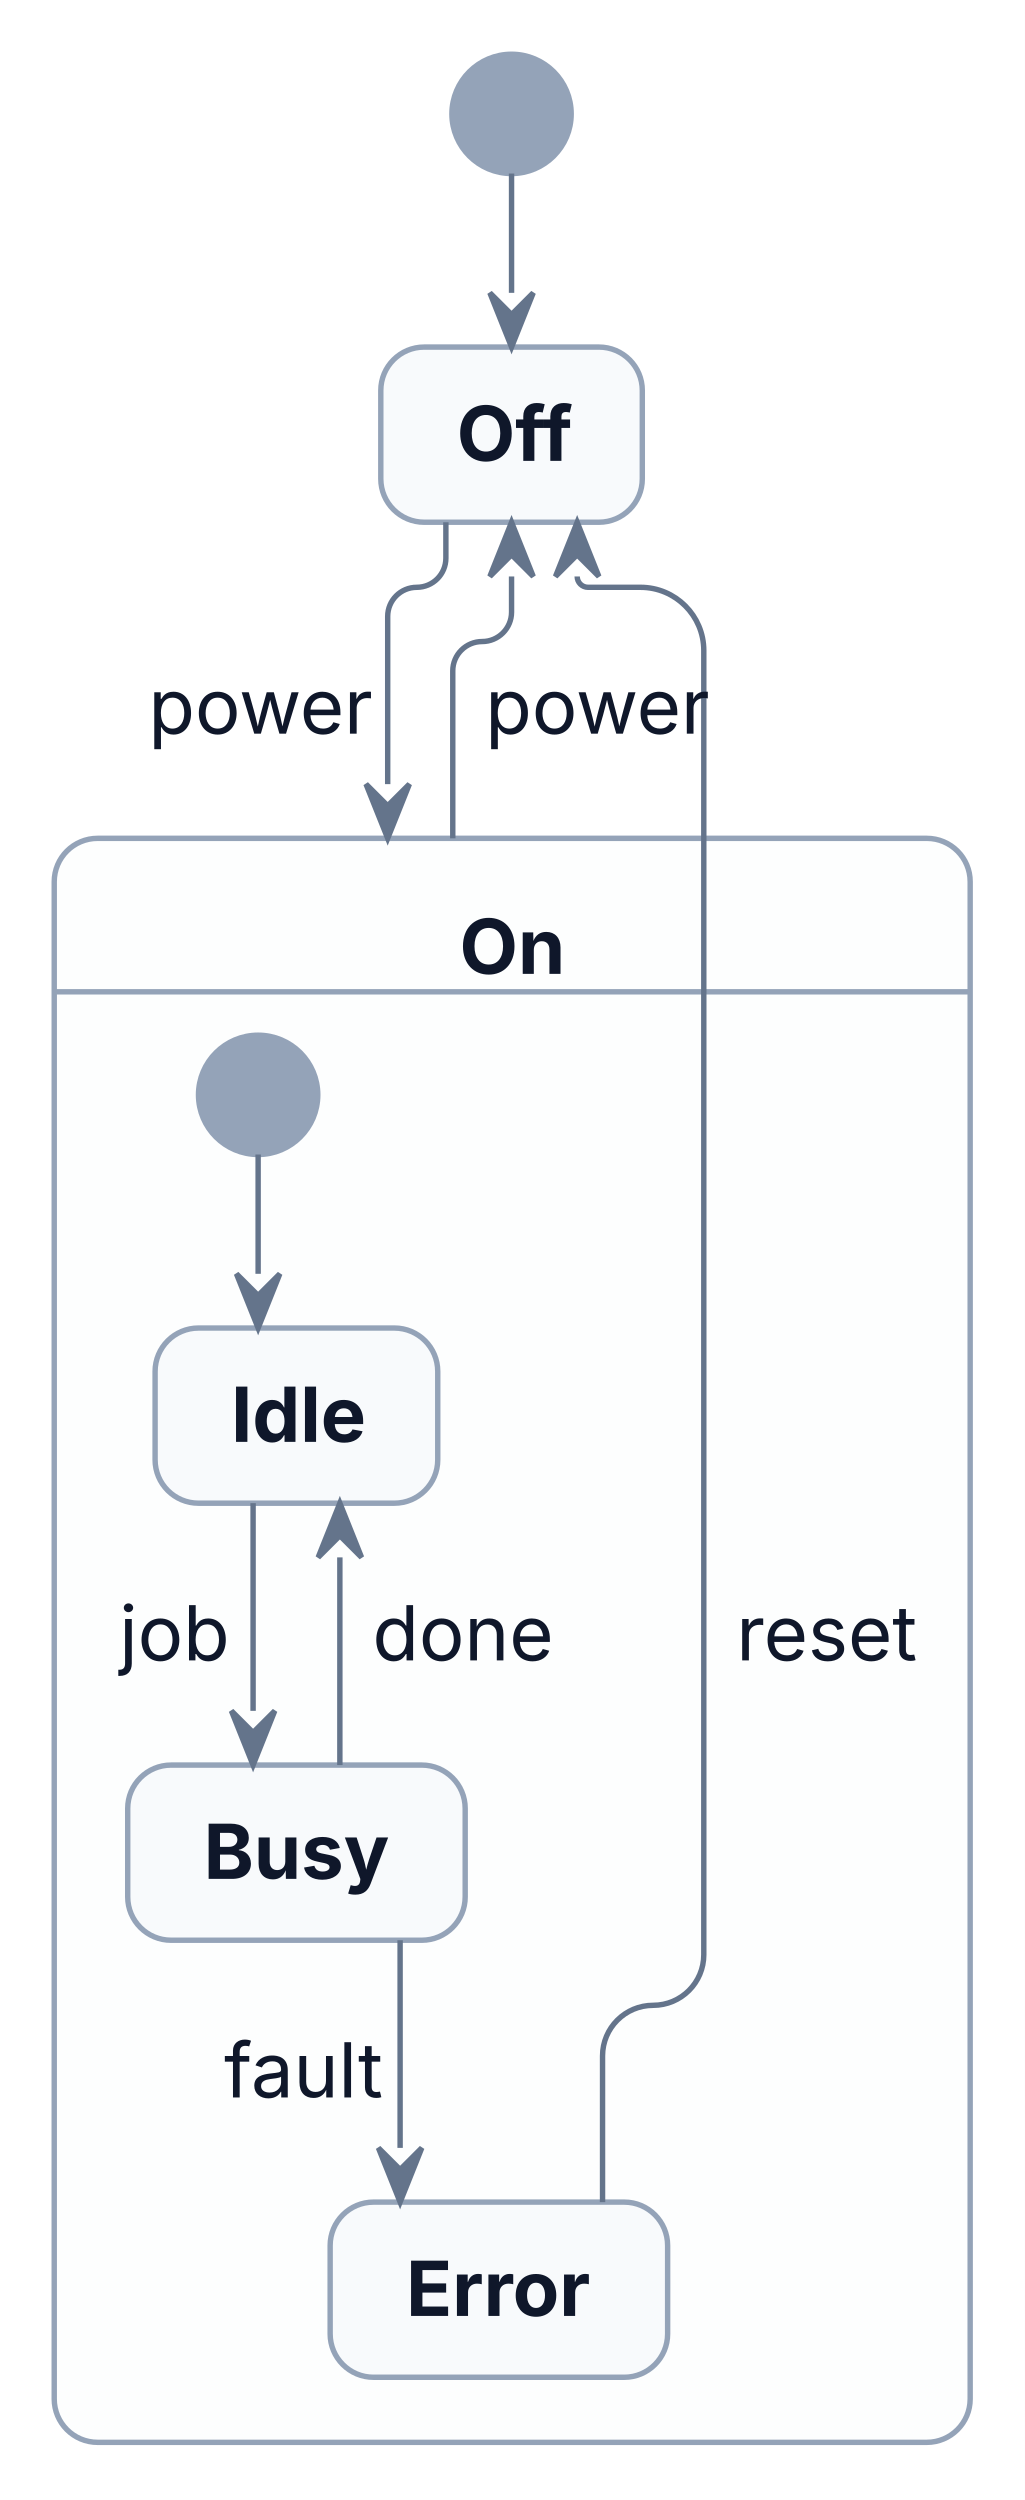
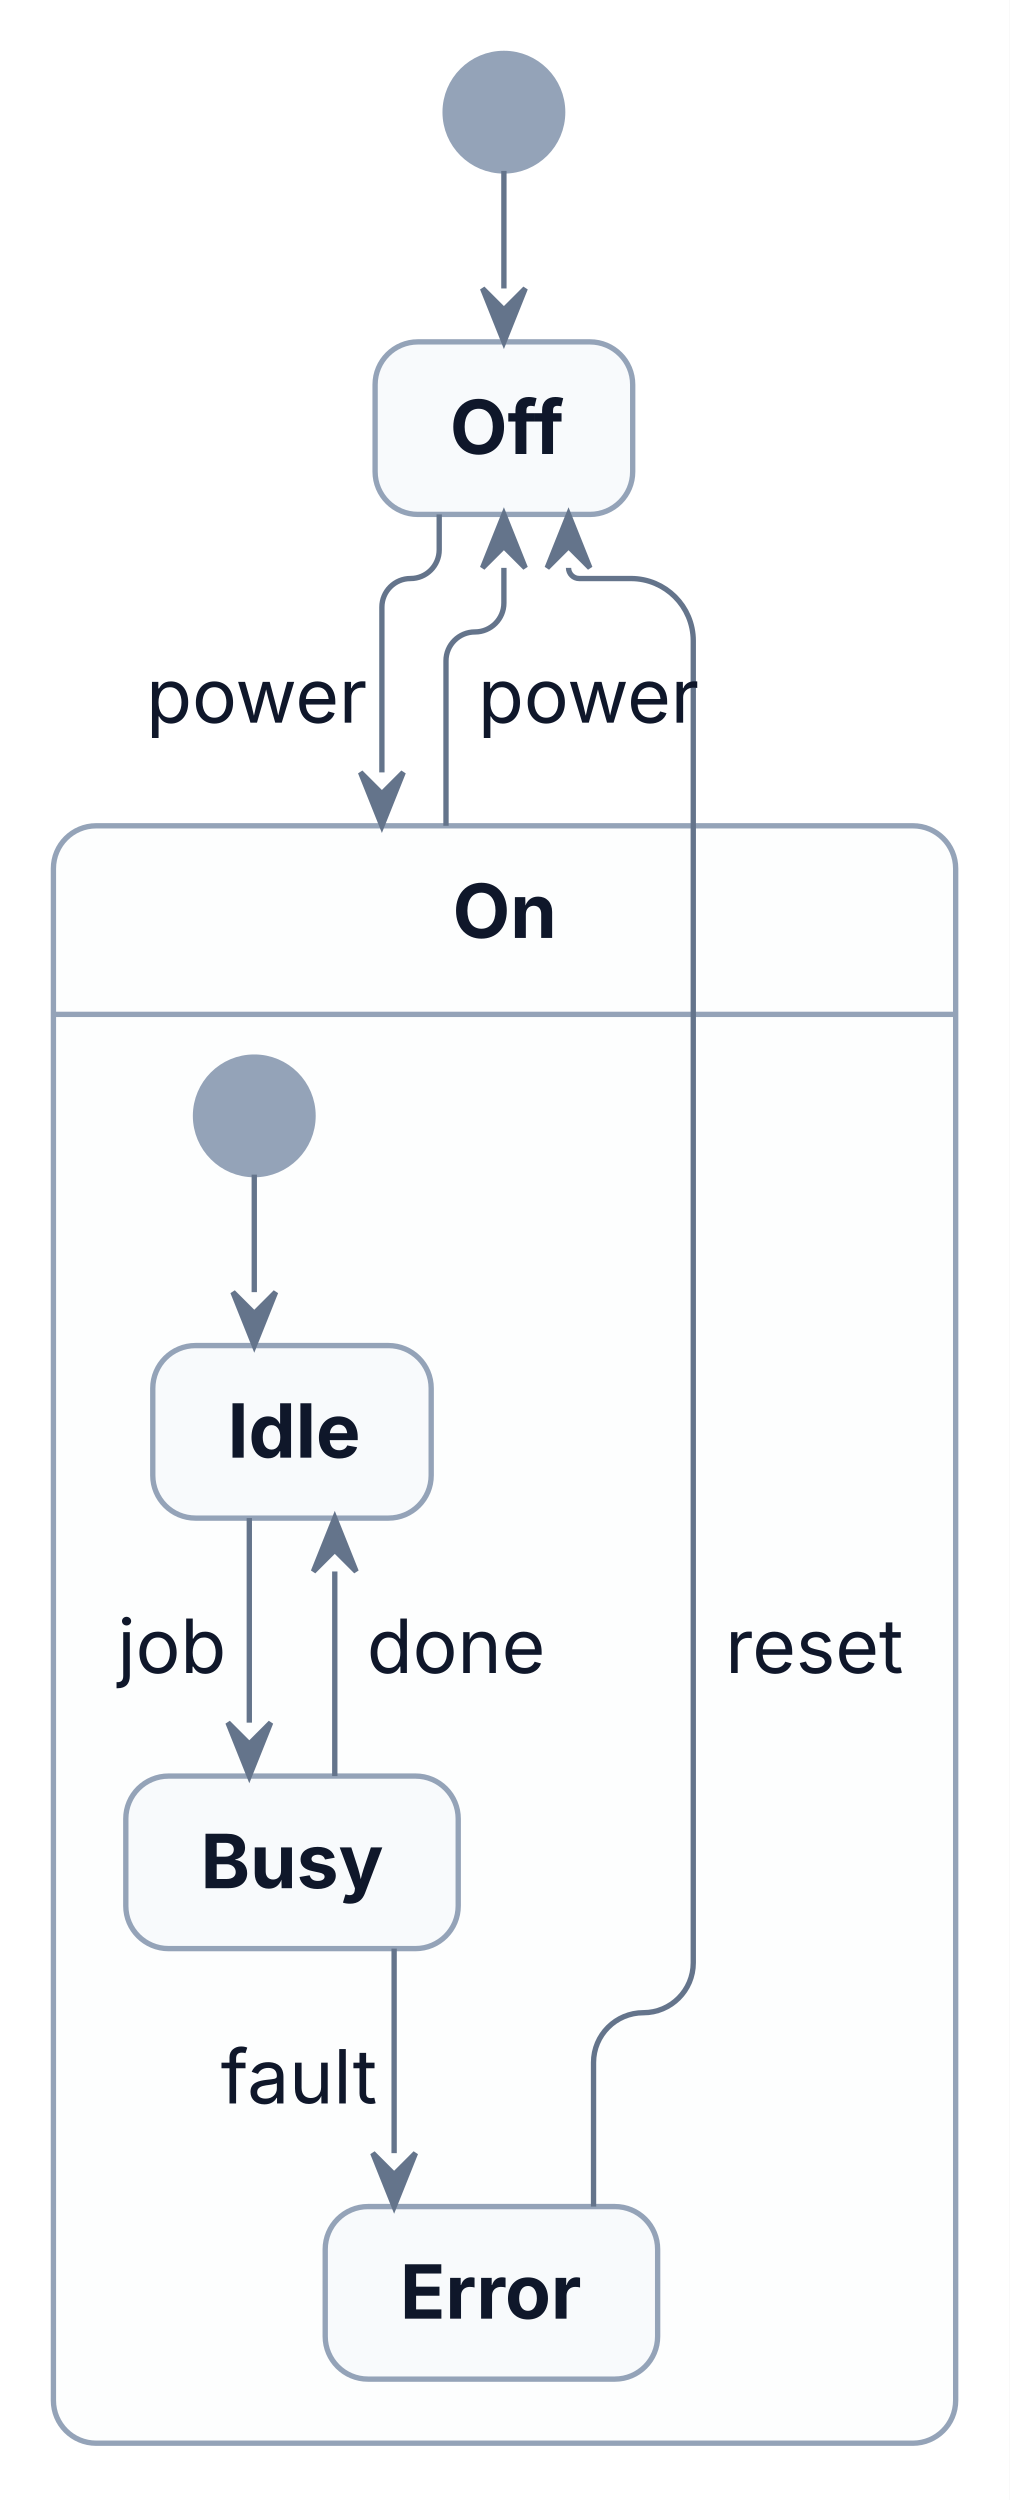
- <svg xmlns="http://www.w3.org/2000/svg" width="189" height="461" viewBox="0 0 189 461">
-   <rect x="0" y="0" width="189" height="461" fill="#FFFFFF" />
+ <svg xmlns="http://www.w3.org/2000/svg" width="189" height="468" viewBox="0 0 189 468">
+   <rect x="0" y="0" width="189" height="468" fill="#FFFFFF" />
  <g transform="translate(10,10)">
    <g>
      <ellipse cx="84.33" cy="11" rx="11" ry="11" fill="#94A3B8" stroke="#94A3B8" stroke-width="1" />
      <rect x="60.22" y="54" width="48.22" height="32.3" rx="8" ry="8" fill="#F8FAFC" stroke="#94A3B8" stroke-width="1" />
-       <rect x="0" y="144.59" width="168.9" height="295.78" rx="8" ry="8" fill="#FDFEFE" stroke="#94A3B8" stroke-width="1" />
-       <line x1="0" y1="172.89" x2="168.9" y2="172.89" fill="none" stroke="#94A3B8" stroke-width="1" />
-       <ellipse cx="37.6" cy="191.89" rx="11" ry="11" fill="#94A3B8" stroke="#94A3B8" stroke-width="1" />
-       <rect x="18.6" y="234.89" width="52.12" height="32.3" rx="8" ry="8" fill="#F8FAFC" stroke="#94A3B8" stroke-width="1" />
-       <rect x="13.55" y="315.48" width="62.23" height="32.3" rx="8" ry="8" fill="#F8FAFC" stroke="#94A3B8" stroke-width="1" />
-       <rect x="50.88" y="396.07" width="62.23" height="32.3" rx="8" ry="8" fill="#F8FAFC" stroke="#94A3B8" stroke-width="1" />
+       <rect x="0" y="144.59" width="168.9" height="302.78" rx="8" ry="8" fill="#FDFEFE" stroke="#94A3B8" stroke-width="1" />
+       <line x1="0" y1="179.89" x2="168.9" y2="179.89" fill="none" stroke="#94A3B8" stroke-width="1" />
+       <ellipse cx="37.6" cy="198.89" rx="11" ry="11" fill="#94A3B8" stroke="#94A3B8" stroke-width="1" />
+       <rect x="18.6" y="241.89" width="52.12" height="32.3" rx="8" ry="8" fill="#F8FAFC" stroke="#94A3B8" stroke-width="1" />
+       <rect x="13.55" y="322.48" width="62.23" height="32.3" rx="8" ry="8" fill="#F8FAFC" stroke="#94A3B8" stroke-width="1" />
+       <rect x="50.88" y="403.07" width="62.23" height="32.3" rx="8" ry="8" fill="#F8FAFC" stroke="#94A3B8" stroke-width="1" />
    </g>
    <g id="lines">
      <polyline points="84.33,22 84.33,44" fill="none" stroke="#64748B" stroke-width="1" />
      <path d="M72.22,86.3 L72.22,92.93 C72.22,95.89 69.82,98.3 66.85,98.3 L66.85,98.3 C63.89,98.3 61.49,100.7 61.49,103.66 L61.49,134.59" fill="none" stroke="#64748B" stroke-width="1" />
      <path d="M73.49,144.59 L73.49,113.71 C73.49,110.72 75.92,108.3 78.91,108.3 L78.91,108.3 C81.9,108.3 84.33,105.87 84.33,102.88 L84.33,96.3" fill="none" stroke="#64748B" stroke-width="1" />
-       <path d="M101.11,396.07 L101.11,369.11 C101.11,363.95 105.29,359.78 110.44,359.78 L110.44,359.78 C115.6,359.78 119.78,355.6 119.78,350.44 L119.78,109.97 C119.78,103.52 114.55,98.3 108.1,98.3 L98.43,98.3 C97.33,98.3 96.43,97.4 96.43,96.3 L96.43,96.3" fill="none" stroke="#64748B" stroke-width="1" />
-       <polyline points="37.6,202.89 37.6,224.89" fill="none" stroke="#64748B" stroke-width="1" />
-       <polyline points="36.67,267.18 36.67,305.48" fill="none" stroke="#64748B" stroke-width="1" />
-       <polyline points="52.67,315.48 52.67,277.18" fill="none" stroke="#64748B" stroke-width="1" />
-       <polyline points="63.78,347.78 63.78,386.07" fill="none" stroke="#64748B" stroke-width="1" />
+       <path d="M101.11,403.07 L101.11,376.11 C101.11,370.95 105.29,366.78 110.44,366.78 L110.44,366.78 C115.6,366.78 119.78,362.6 119.78,357.44 L119.78,109.97 C119.78,103.52 114.55,98.3 108.1,98.3 L98.43,98.3 C97.33,98.3 96.43,97.4 96.43,96.3 L96.43,96.3" fill="none" stroke="#64748B" stroke-width="1" />
+       <polyline points="37.6,209.89 37.6,231.89" fill="none" stroke="#64748B" stroke-width="1" />
+       <polyline points="36.67,274.18 36.67,312.48" fill="none" stroke="#64748B" stroke-width="1" />
+       <polyline points="52.67,322.48 52.67,284.18" fill="none" stroke="#64748B" stroke-width="1" />
+       <polyline points="63.78,354.78 63.78,393.07" fill="none" stroke="#64748B" stroke-width="1" />
      <polygon points="80.33,44 84.33,54 88.33,44 84.33,48" fill="#64748B" stroke="#64748B" stroke-width="1" />
      <polygon points="57.49,134.59 61.49,144.59 65.49,134.59 61.49,138.59" fill="#64748B" stroke="#64748B" stroke-width="1" />
      <polygon points="88.33,96.3 84.33,86.3 80.33,96.3 84.33,92.3" fill="#64748B" stroke="#64748B" stroke-width="1" />
      <polygon points="100.43,96.3 96.43,86.3 92.43,96.3 96.43,92.3" fill="#64748B" stroke="#64748B" stroke-width="1" />
-       <polygon points="33.6,224.89 37.6,234.89 41.6,224.89 37.6,228.89" fill="#64748B" stroke="#64748B" stroke-width="1" />
-       <polygon points="32.67,305.48 36.67,315.48 40.67,305.48 36.67,309.48" fill="#64748B" stroke="#64748B" stroke-width="1" />
-       <polygon points="56.67,277.18 52.67,267.18 48.67,277.18 52.67,273.18" fill="#64748B" stroke="#64748B" stroke-width="1" />
-       <polygon points="59.78,386.07 63.78,396.07 67.78,386.07 63.78,390.07" fill="#64748B" stroke="#64748B" stroke-width="1" />
+       <polygon points="33.6,231.89 37.6,241.89 41.6,231.89 37.6,235.89" fill="#64748B" stroke="#64748B" stroke-width="1" />
+       <polygon points="32.67,312.48 36.67,322.48 40.67,312.48 36.67,316.48" fill="#64748B" stroke="#64748B" stroke-width="1" />
+       <polygon points="56.67,284.18 52.67,274.18 48.67,284.18 52.67,280.18" fill="#64748B" stroke="#64748B" stroke-width="1" />
+       <polygon points="59.78,393.07 63.78,403.07 67.78,393.07 63.78,397.07" fill="#64748B" stroke="#64748B" stroke-width="1" />
    </g>
    <g>
      <text font-family="Inter, ui-sans-serif, system-ui, -apple-system, Segoe UI, DejaVu Sans, Liberation Sans, sans-serif, Noto Color Emoji, Apple Color Emoji, Segoe UI Emoji" xml:space="preserve">
        <tspan x="74.22" y="74.99" font-size="14" fill="#0F172A" font-weight="bold" textLength="20.22" lengthAdjust="spacing">Off</tspan>
      </text>
      <text font-family="Inter, ui-sans-serif, system-ui, -apple-system, Segoe UI, DejaVu Sans, Liberation Sans, sans-serif, Noto Color Emoji, Apple Color Emoji, Segoe UI Emoji" xml:space="preserve">
-         <tspan x="74.73" y="169.58" font-size="14" fill="#0F172A" font-weight="bold" textLength="19.45" lengthAdjust="spacing">On</tspan>
+         <tspan x="74.73" y="165.58" font-size="14" fill="#0F172A" font-weight="bold" textLength="19.45" lengthAdjust="spacing">On</tspan>
      </text>
      <text font-family="Inter, ui-sans-serif, system-ui, -apple-system, Segoe UI, DejaVu Sans, Liberation Sans, sans-serif, Noto Color Emoji, Apple Color Emoji, Segoe UI Emoji" xml:space="preserve">
-         <tspan x="32.6" y="255.88" font-size="14" fill="#0F172A" font-weight="bold" textLength="24.12" lengthAdjust="spacing">Idle</tspan>
+         <tspan x="32.6" y="262.88" font-size="14" fill="#0F172A" font-weight="bold" textLength="24.12" lengthAdjust="spacing">Idle</tspan>
      </text>
      <text font-family="Inter, ui-sans-serif, system-ui, -apple-system, Segoe UI, DejaVu Sans, Liberation Sans, sans-serif, Noto Color Emoji, Apple Color Emoji, Segoe UI Emoji" xml:space="preserve">
-         <tspan x="27.55" y="336.47" font-size="14" fill="#0F172A" font-weight="bold" textLength="34.23" lengthAdjust="spacing">Busy</tspan>
+         <tspan x="27.55" y="343.47" font-size="14" fill="#0F172A" font-weight="bold" textLength="34.23" lengthAdjust="spacing">Busy</tspan>
      </text>
      <text font-family="Inter, ui-sans-serif, system-ui, -apple-system, Segoe UI, DejaVu Sans, Liberation Sans, sans-serif, Noto Color Emoji, Apple Color Emoji, Segoe UI Emoji" xml:space="preserve">
-         <tspan x="64.88" y="417.06" font-size="14" fill="#0F172A" font-weight="bold" textLength="34.23" lengthAdjust="spacing">Error</tspan>
+         <tspan x="64.88" y="424.06" font-size="14" fill="#0F172A" font-weight="bold" textLength="34.23" lengthAdjust="spacing">Error</tspan>
      </text>
      <text font-family="Inter, ui-sans-serif, system-ui, -apple-system, Segoe UI, DejaVu Sans, Liberation Sans, sans-serif, Noto Color Emoji, Apple Color Emoji, Segoe UI Emoji" xml:space="preserve">
-         <tspan x="11.99" y="296.18" font-size="14" fill="#0F172A" textLength="18.68" lengthAdjust="spacing">job</tspan>
+         <tspan x="11.99" y="303.18" font-size="14" fill="#0F172A" textLength="18.68" lengthAdjust="spacing">job</tspan>
      </text>
      <text font-family="Inter, ui-sans-serif, system-ui, -apple-system, Segoe UI, DejaVu Sans, Liberation Sans, sans-serif, Noto Color Emoji, Apple Color Emoji, Segoe UI Emoji" xml:space="preserve">
-         <tspan x="58.67" y="296.18" font-size="14" fill="#0F172A" textLength="31.14" lengthAdjust="spacing">done</tspan>
+         <tspan x="58.67" y="303.18" font-size="14" fill="#0F172A" textLength="31.14" lengthAdjust="spacing">done</tspan>
      </text>
      <text font-family="Inter, ui-sans-serif, system-ui, -apple-system, Segoe UI, DejaVu Sans, Liberation Sans, sans-serif, Noto Color Emoji, Apple Color Emoji, Segoe UI Emoji" xml:space="preserve">
-         <tspan x="31.32" y="376.77" font-size="14" fill="#0F172A" textLength="26.46" lengthAdjust="spacing">fault</tspan>
+         <tspan x="31.32" y="383.77" font-size="14" fill="#0F172A" textLength="26.46" lengthAdjust="spacing">fault</tspan>
      </text>
      <text font-family="Inter, ui-sans-serif, system-ui, -apple-system, Segoe UI, DejaVu Sans, Liberation Sans, sans-serif, Noto Color Emoji, Apple Color Emoji, Segoe UI Emoji" xml:space="preserve">
        <tspan x="17.37" y="125.29" font-size="14" fill="#0F172A" textLength="38.12" lengthAdjust="spacing">power</tspan>
      </text>
      <text font-family="Inter, ui-sans-serif, system-ui, -apple-system, Segoe UI, DejaVu Sans, Liberation Sans, sans-serif, Noto Color Emoji, Apple Color Emoji, Segoe UI Emoji" xml:space="preserve">
        <tspan x="79.49" y="125.29" font-size="14" fill="#0F172A" textLength="38.12" lengthAdjust="spacing">power</tspan>
      </text>
      <text font-family="Inter, ui-sans-serif, system-ui, -apple-system, Segoe UI, DejaVu Sans, Liberation Sans, sans-serif, Noto Color Emoji, Apple Color Emoji, Segoe UI Emoji" xml:space="preserve">
-         <tspan x="125.78" y="296.18" font-size="14" fill="#0F172A" textLength="31.12" lengthAdjust="spacing">reset</tspan>
+         <tspan x="125.78" y="303.18" font-size="14" fill="#0F172A" textLength="31.12" lengthAdjust="spacing">reset</tspan>
      </text>
    </g>
  </g>
</svg>
